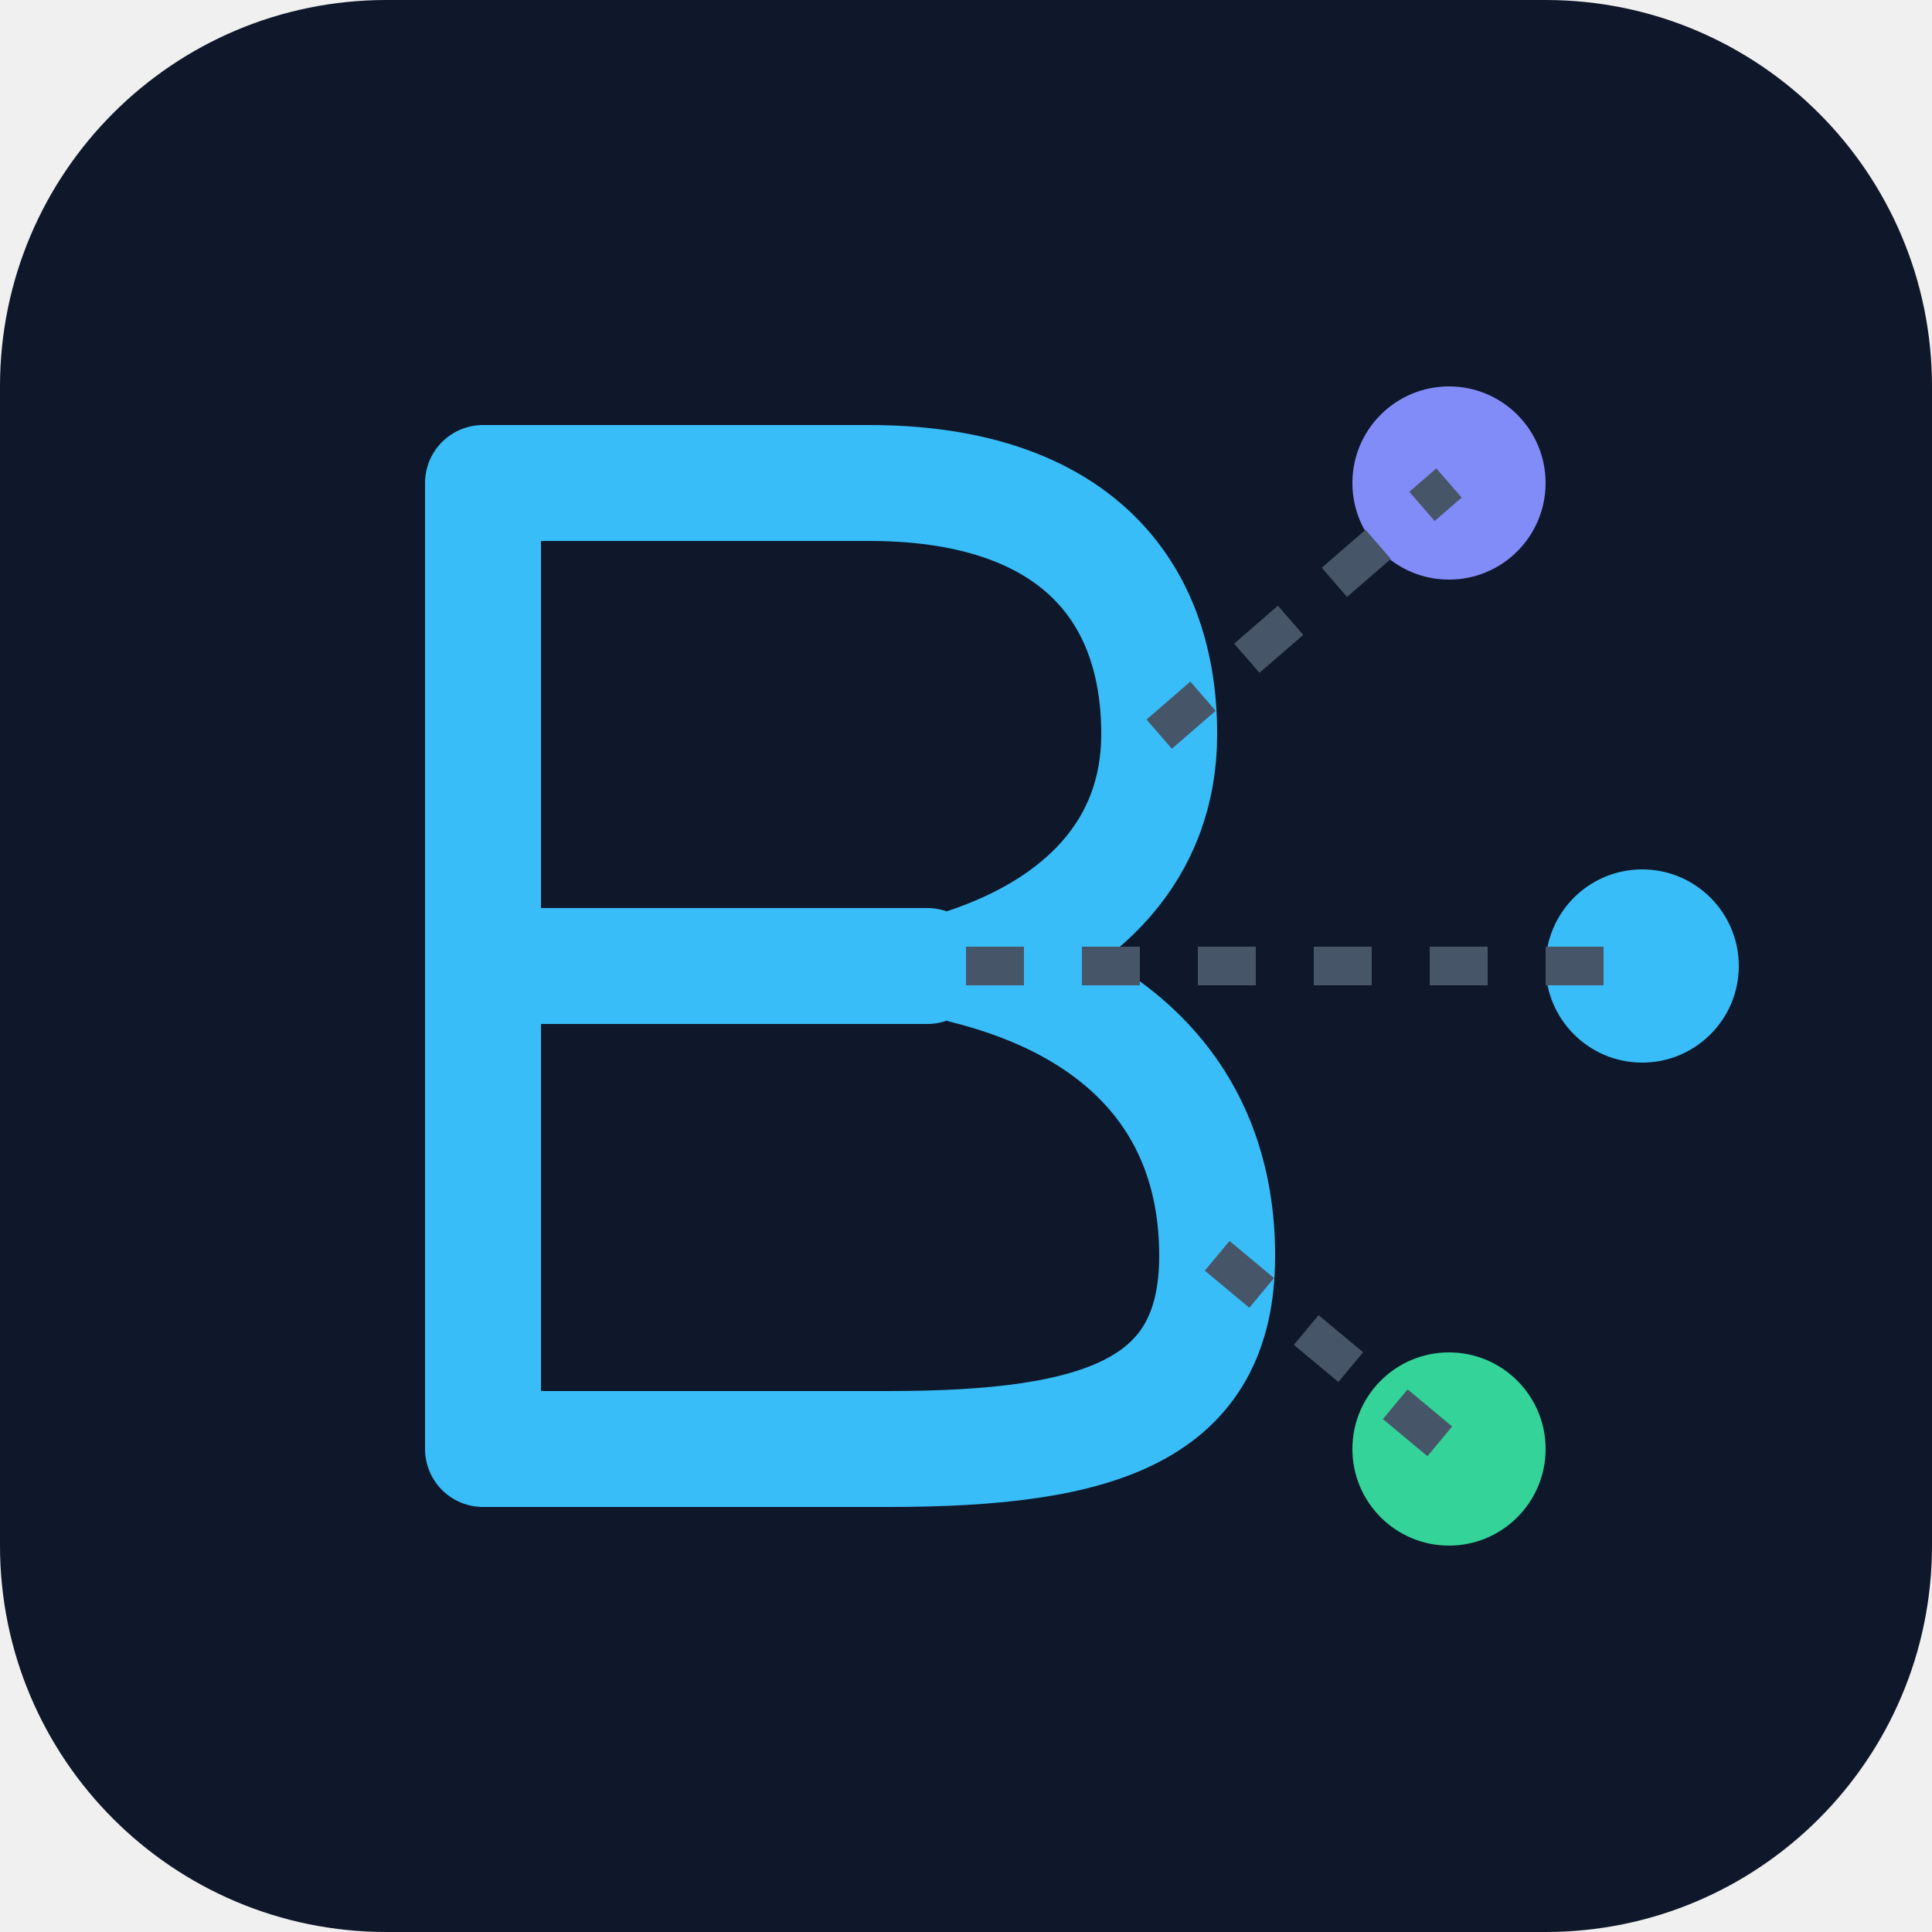
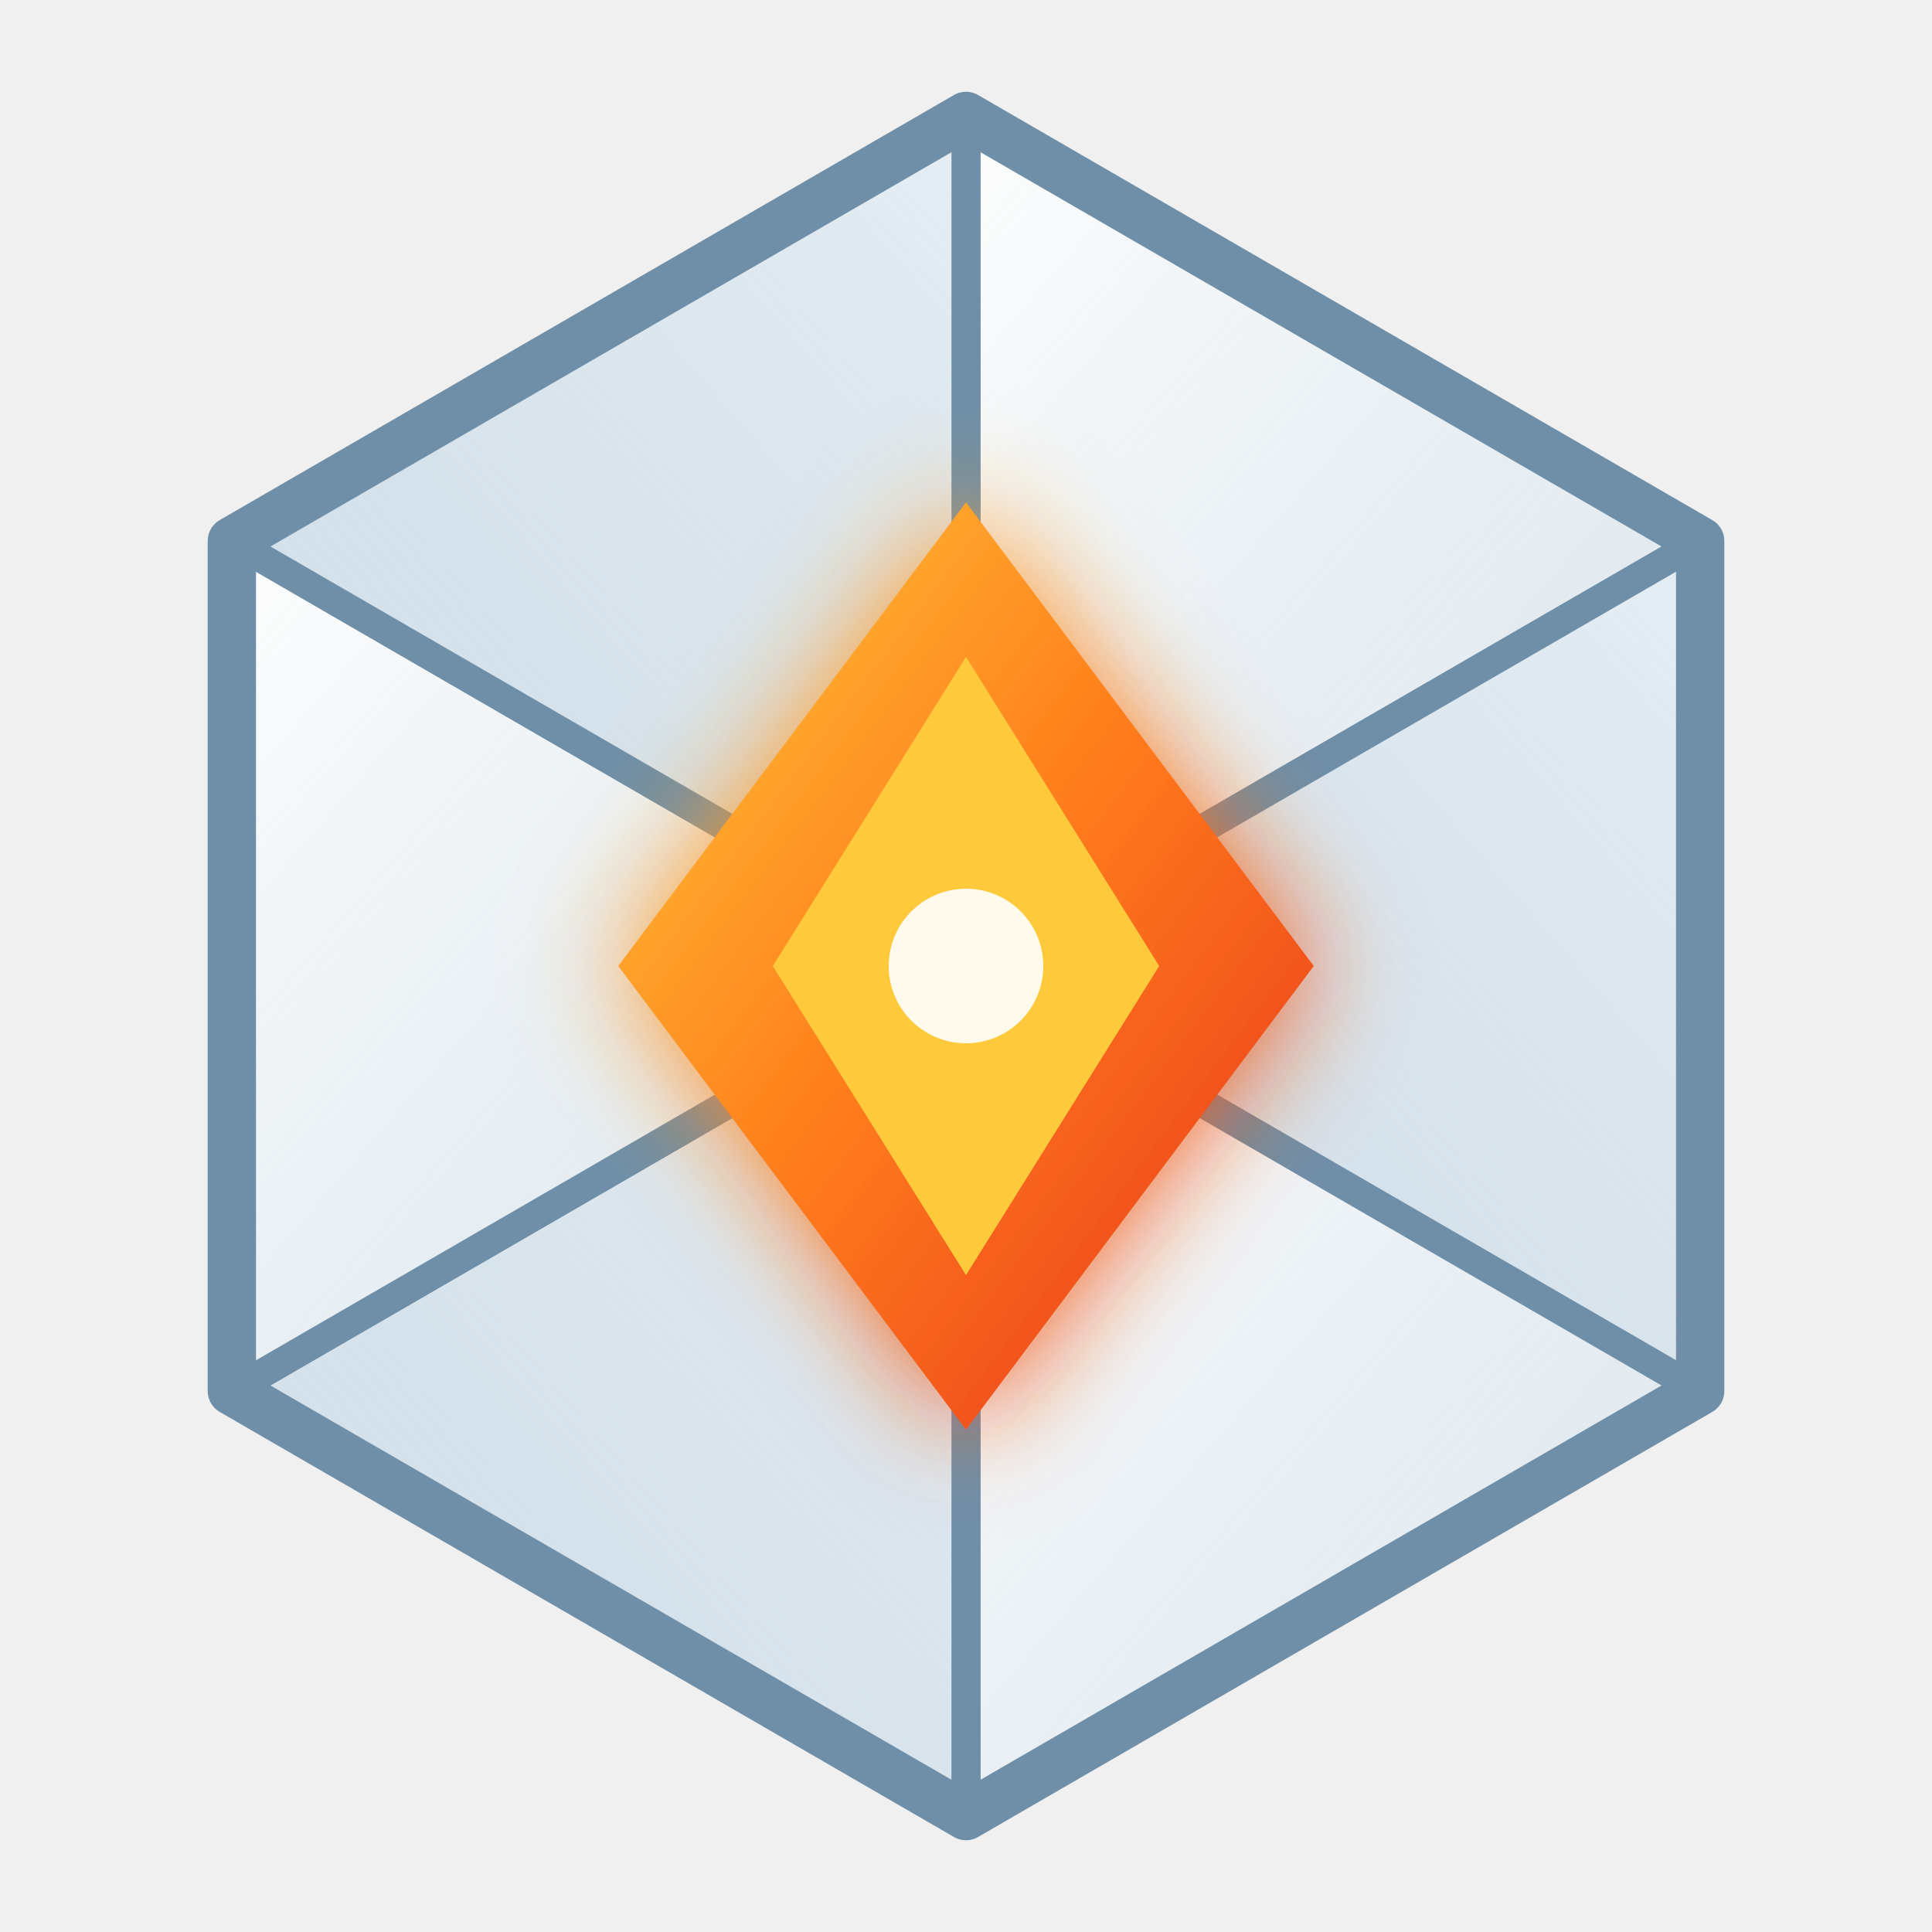
<svg xmlns="http://www.w3.org/2000/svg" viewBox="0 0 100 100" fill="none">
-   <rect width="100" height="100" rx="20" fill="#0f172a" />
-   <path d="M25 75V25H45C55 25 60 30 60 38C60 44 56 48 50 50C58 52 63 57 63 65C63 73 57 75 46 75H25Z" stroke="#38bdf8" stroke-width="6" stroke-linecap="round" stroke-linejoin="round" />
-   <path d="M25 50H48" stroke="#38bdf8" stroke-width="6" stroke-linecap="round" />
-   <circle cx="75" cy="25" r="5" fill="#818cf8" />
-   <circle cx="85" cy="50" r="5" fill="#38bdf8" />
-   <circle cx="75" cy="75" r="5" fill="#34d399" />
-   <path d="M60 38L75 25M50 50L85 50M63 65L75 75" stroke="#475569" stroke-width="2" stroke-dasharray="3 3" />
+   <defs>
+     <linearGradient id="flameGrad" x1="0%" y1="0%" x2="100%" y2="100%">
+       <stop offset="0%" stop-color="#FFC93C" />
+       <stop offset="50%" stop-color="#FF7A1A" />
+       <stop offset="100%" stop-color="#E5301F" />
+     </linearGradient>
+     <linearGradient id="iceFacet1" x1="0%" y1="0%" x2="100%" y2="100%">
+       <stop offset="0%" stop-color="#FFFFFF" stop-opacity="0.9" />
+       <stop offset="100%" stop-color="#CFE0EC" stop-opacity="0.6" />
+     </linearGradient>
+     <linearGradient id="iceFacet2" x1="100%" y1="0%" x2="0%" y2="100%">
+       <stop offset="0%" stop-color="#E3EDF5" stop-opacity="0.8" />
+       <stop offset="100%" stop-color="#B3CDE0" stop-opacity="0.5" />
+     </linearGradient>
+     <filter id="coreGlow" x="-20%" y="-20%" width="140%" height="140%">
+       <feGaussianBlur stdDeviation="3" result="blur" />
+       <feComposite in="SourceGraphic" in2="blur" operator="over" />
+     </filter>
+   </defs>
+   <polygon points="50,6 88,28 50,50" fill="url(#iceFacet1)" stroke="#6F8FA8" stroke-width="1.5" stroke-linejoin="round" />
+   <polygon points="88,28 88,72 50,50" fill="url(#iceFacet2)" stroke="#6F8FA8" stroke-width="1.5" stroke-linejoin="round" />
+   <polygon points="88,72 50,94 50,50" fill="url(#iceFacet1)" stroke="#6F8FA8" stroke-width="1.5" stroke-linejoin="round" />
+   <polygon points="50,94 12,72 50,50" fill="url(#iceFacet2)" stroke="#6F8FA8" stroke-width="1.5" stroke-linejoin="round" />
+   <polygon points="12,72 12,28 50,50" fill="url(#iceFacet1)" stroke="#6F8FA8" stroke-width="1.5" stroke-linejoin="round" />
+   <polygon points="12,28 50,6 50,50" fill="url(#iceFacet2)" stroke="#6F8FA8" stroke-width="1.5" stroke-linejoin="round" />
+   <polygon points="50,6 88,28 88,72 50,94 12,72 12,28" fill="none" stroke="#6F8FA8" stroke-width="2.5" stroke-linejoin="round" />
+   <polygon points="50,26 68,50 50,74 32,50" fill="url(#flameGrad)" filter="url(#coreGlow)" />
+   <polygon points="50,34 60,50 50,66 40,50" fill="#FFC93C" />
+   <circle cx="50" cy="50" r="4" fill="#FFFFFF" opacity="0.9" />
</svg>
